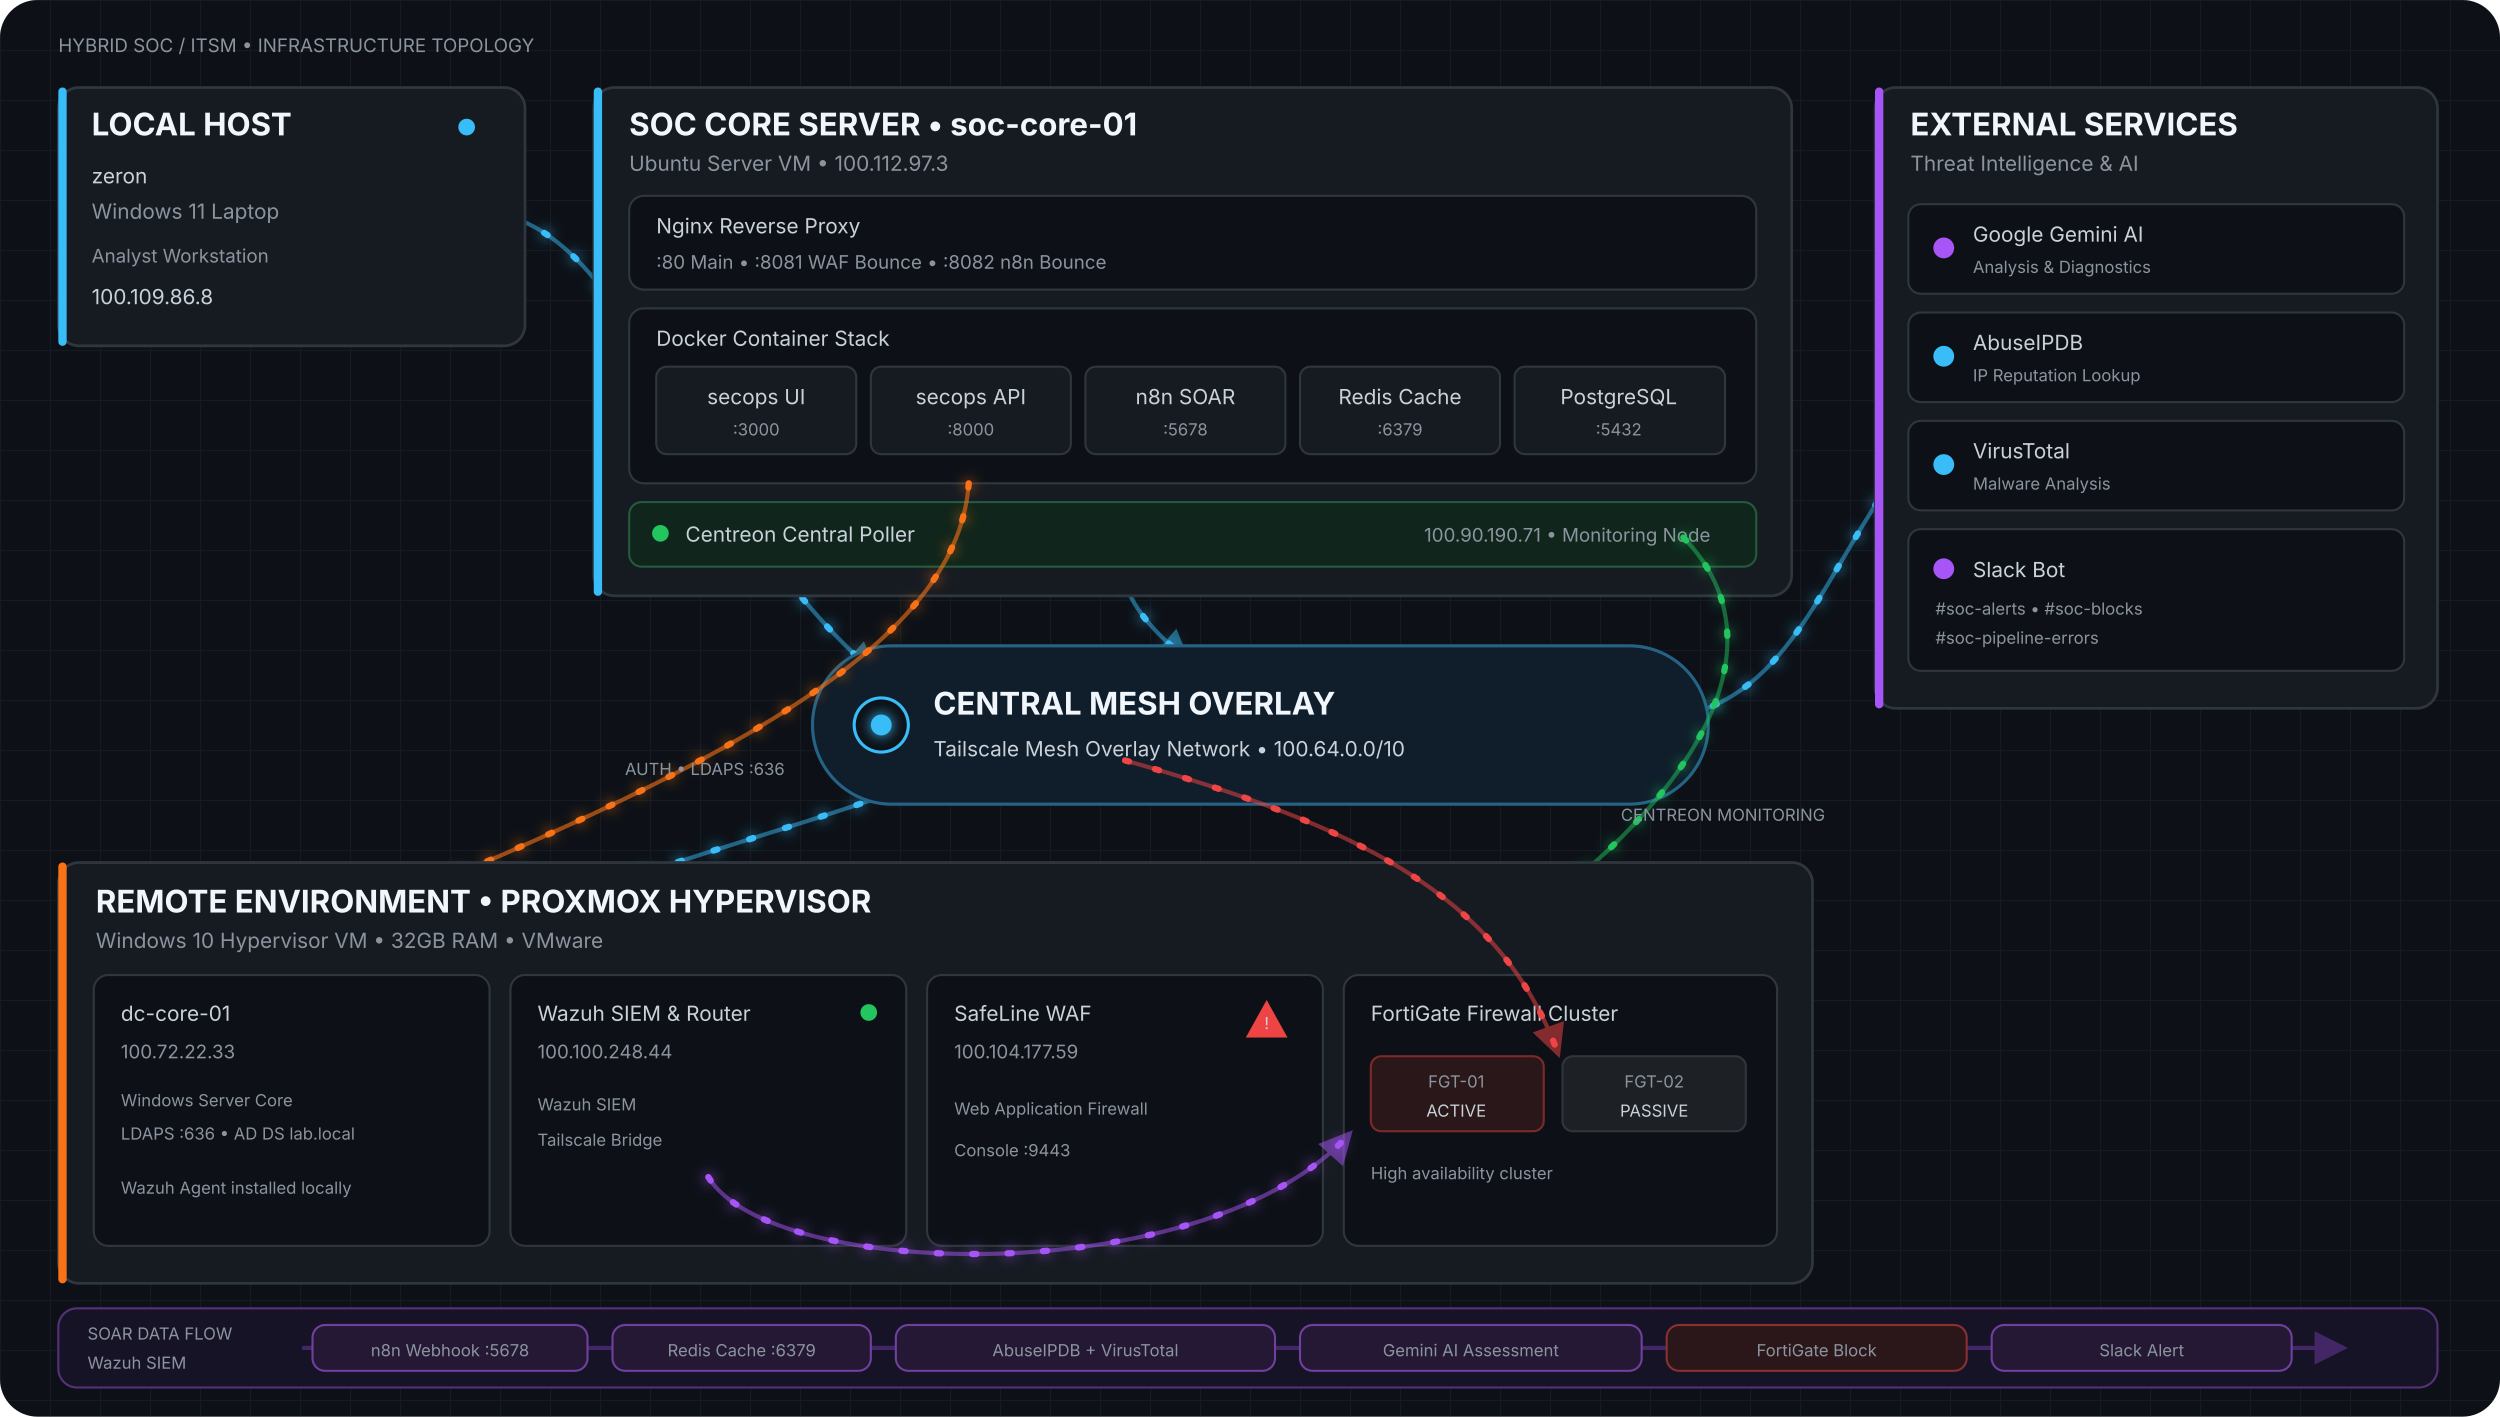
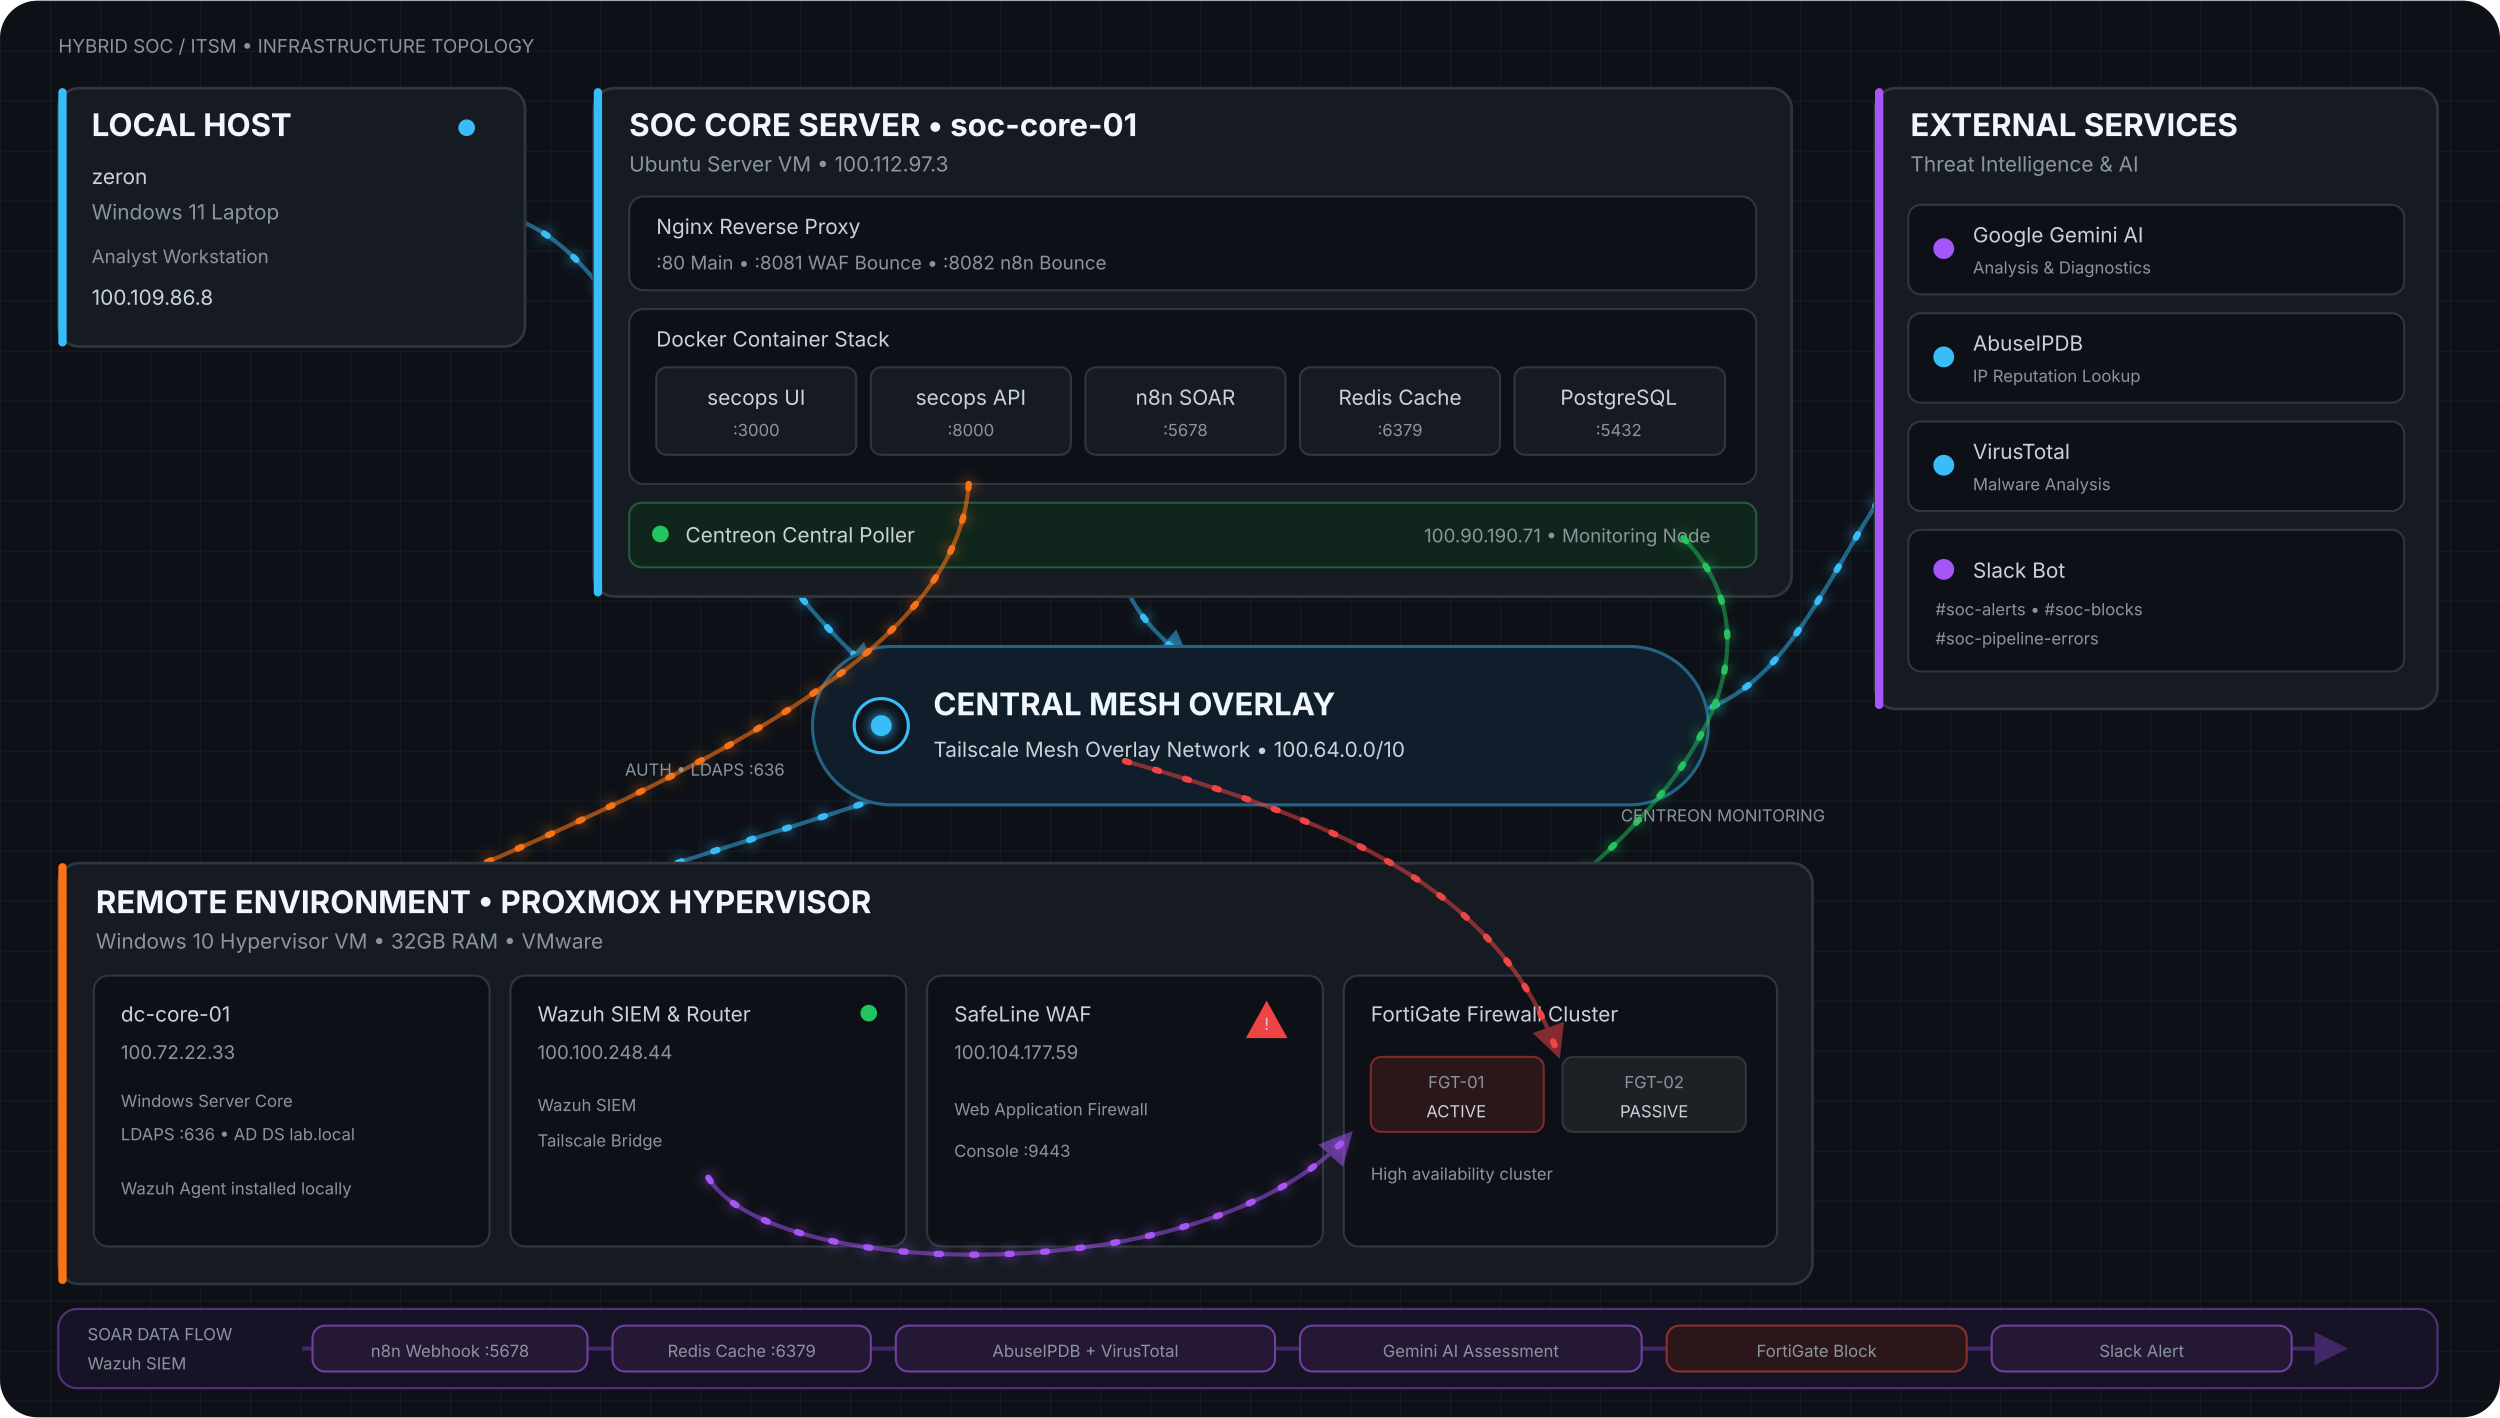
- <svg xmlns="http://www.w3.org/2000/svg" viewBox="0 0 1200 680" width="100%" height="auto" preserveAspectRatio="xMidYMid meet" style="width: 100% !important; max-width: 100% !important; height: auto !important; display: block;" role="img" aria-labelledby="title description">
+ <svg xmlns="http://www.w3.org/2000/svg" viewBox="0 0 1200 680" width="1920" height="1089" preserveAspectRatio="xMidYMid meet" role="img" aria-labelledby="title description">
  <defs>
    <pattern id="grid" width="24" height="24" patternUnits="userSpaceOnUse">
      <path d="M24 0H0V24" fill="none" stroke="#30363d" stroke-opacity=".28" stroke-width="1" />
    </pattern>
    <filter id="glow-blue" x="-100%" y="-100%" width="300%" height="300%">
      <feGaussianBlur stdDeviation="3" result="blur" />
      <feMerge>
        <feMergeNode in="blur" />
        <feMergeNode in="SourceGraphic" />
      </feMerge>
    </filter>
    <filter id="glow-purple" x="-100%" y="-100%" width="300%" height="300%">
      <feGaussianBlur stdDeviation="3" result="blur" />
      <feMerge>
        <feMergeNode in="blur" />
        <feMergeNode in="SourceGraphic" />
      </feMerge>
    </filter>
    <filter id="glow-orange" x="-100%" y="-100%" width="300%" height="300%">
      <feGaussianBlur stdDeviation="3" result="blur" />
      <feMerge>
        <feMergeNode in="blur" />
        <feMergeNode in="SourceGraphic" />
      </feMerge>
    </filter>
    <filter id="glow-green" x="-100%" y="-100%" width="300%" height="300%">
      <feGaussianBlur stdDeviation="3" result="blur" />
      <feMerge>
        <feMergeNode in="blur" />
        <feMergeNode in="SourceGraphic" />
      </feMerge>
    </filter>
    <filter id="glow-red" x="-100%" y="-100%" width="300%" height="300%">
      <feGaussianBlur stdDeviation="3" result="blur" />
      <feMerge>
        <feMergeNode in="SourceGraphic" />
      </feMerge>
    </filter>
    <marker id="arrow-blue" markerWidth="8" markerHeight="8" refX="7" refY="4" orient="auto">
      <path d="M0 0L8 4L0 8Z" fill="#38bdf8" />
    </marker>
    <marker id="arrow-purple" markerWidth="8" markerHeight="8" refX="7" refY="4" orient="auto">
      <path d="M0 0L8 4L0 8Z" fill="#a855f7" />
    </marker>
    <marker id="arrow-orange" markerWidth="8" markerHeight="8" refX="7" refY="4" orient="auto">
      <path d="M0 0L8 4L0 8Z" fill="#f97316" />
    </marker>
    <marker id="arrow-green" markerWidth="8" markerHeight="8" refX="7" refY="4" orient="auto">
      <path d="M0 0L8 4L0 8Z" fill="#22c55e" />
    </marker>
    <marker id="arrow-red" markerWidth="8" markerHeight="8" refX="7" refY="4" orient="auto">
      <path d="M0 0L8 4L0 8Z" fill="#ef4444" />
    </marker>
    <style>
      text { font-family: Inter, "Segoe UI", Arial, sans-serif; fill: #c9d1d9; }
      .title { fill: #f0f6fc; font-size: 15px; font-weight: 700; }
      .subtitle { fill: #8b949e; font-size: 10px; }
      .label { fill: #c9d1d9; font-size: 10px; }
      .small { fill: #8b949e; font-size: 9px; }
      .tiny { fill: #8b949e; font-size: 8px; }
      .panel { fill: #161b22; stroke: #30363d; stroke-width: 1.3; }
      .inner { fill: #0d1117; stroke: #30363d; stroke-width: 1; }
      .flow-blue { fill: none; stroke: #38bdf8; stroke-width: 2; }
      .flow-purple { fill: none; stroke: #a855f7; stroke-width: 2; }
      .flow-orange { fill: none; stroke: #f97316; stroke-width: 2; }
      .flow-green { fill: none; stroke: #22c55e; stroke-width: 2; }
      .flow-red { fill: none; stroke: #ef4444; stroke-width: 2; }
      .packet-blue { fill: none; stroke: #38bdf8; stroke-width: 3; stroke-dasharray: 2 16; stroke-linecap: round; filter: url(#glow-blue); animation: travel 2.8s linear infinite; }
      .packet-purple { fill: none; stroke: #a855f7; stroke-width: 3; stroke-dasharray: 2 15; stroke-linecap: round; filter: url(#glow-purple); animation: travel 2.2s linear infinite; }
      .packet-orange { fill: none; stroke: #f97316; stroke-width: 3; stroke-dasharray: 2 14; stroke-linecap: round; filter: url(#glow-orange); animation: travel 2.5s linear infinite; }
      .packet-green { fill: none; stroke: #22c55e; stroke-width: 3; stroke-dasharray: 2 15; stroke-linecap: round; filter: url(#glow-green); animation: travel 3.2s linear infinite; }
      .packet-red { fill: none; stroke: #ef4444; stroke-width: 3; stroke-dasharray: 2 13; stroke-linecap: round; filter: url(#glow-red); animation: travel 1.8s linear infinite; }
      .status { fill: #22c55e; animation: pulse 1.8s ease-in-out infinite; }
      .blue { fill: #38bdf8; }
      .purple { fill: #a855f7; }
      .orange { fill: #f97316; }
      .green { fill: #22c55e; }
      .red { fill: #ef4444; }
      @keyframes travel { to { stroke-dashoffset: -72; } }
      @keyframes pulse { 50% { opacity: .45; } }
      @media (prefers-reduced-motion: reduce) {
        .packet-blue, .packet-purple, .packet-orange, .packet-green, .packet-red, .status {
          animation: none;
        }
      }
    </style>
  </defs>
  <rect width="1200" height="680" rx="18" fill="#0d1117" />
  <rect width="1200" height="680" rx="18" fill="url(#grid)" />
  <text x="28" y="25" class="small">HYBRID SOC / ITSM • INFRASTRUCTURE TOPOLOGY</text>
  <path d="M245 104C310 125 330 245 420 323" class="flow-blue" opacity=".48" marker-end="url(#arrow-blue)" />
  <path d="M540 280C545 294 555 304 570 317" class="flow-blue" opacity=".48" marker-end="url(#arrow-blue)" />
  <path d="M430 380C370 401 310 416 245 443" class="flow-blue" opacity=".48" marker-end="url(#arrow-blue)" />
  <path d="M805 344C860 334 875 275 914 222" class="flow-blue" opacity=".48" marker-end="url(#arrow-blue)" />
  <path d="M245 104C310 125 330 245 420 323" class="packet-blue" />
  <path d="M540 280C545 294 555 304 570 317" class="packet-blue" />
  <path d="M430 380C370 401 310 416 245 443" class="packet-blue" />
  <path d="M805 344C860 334 875 275 914 222" class="packet-blue" />
  <g>
    <rect x="28" y="42" width="224" height="124" rx="10" class="panel" />
    <rect x="28" y="42" width="4" height="124" rx="2" fill="#38bdf8" />
    <text x="44" y="65" class="title">LOCAL HOST</text>
    <text x="44" y="88" class="label">zeron</text>
    <text x="44" y="105" class="subtitle">Windows 11 Laptop</text>
    <text x="44" y="126" class="small">Analyst Workstation</text>
    <text x="44" y="146" class="label" fill="#38bdf8">100.109.86.8</text>
    <circle cx="224" cy="61" r="4" fill="#38bdf8" />
  </g>
  <g>
    <rect x="285" y="42" width="575" height="244" rx="10" class="panel" />
    <rect x="285" y="42" width="4" height="244" rx="2" fill="#38bdf8" />
    <text x="302" y="65" class="title">SOC CORE SERVER • soc-core-01</text>
    <text x="302" y="82" class="subtitle">Ubuntu Server VM • 100.112.97.3</text>
    <rect x="302" y="94" width="541" height="45" rx="7" class="inner" />
    <text x="315" y="112" class="label">Nginx Reverse Proxy</text>
    <text x="315" y="129" class="small">:80 Main  •  :8081 WAF Bounce  •  :8082 n8n Bounce</text>
    <rect x="302" y="148" width="541" height="84" rx="7" class="inner" />
    <text x="315" y="166" class="label">Docker Container Stack</text>
    <rect x="315" y="176" width="96" height="42" rx="5" fill="#161b22" stroke="#30363d" />
    <rect x="418" y="176" width="96" height="42" rx="5" fill="#161b22" stroke="#30363d" />
    <rect x="521" y="176" width="96" height="42" rx="5" fill="#161b22" stroke="#30363d" />
    <rect x="624" y="176" width="96" height="42" rx="5" fill="#161b22" stroke="#30363d" />
    <rect x="727" y="176" width="101" height="42" rx="5" fill="#161b22" stroke="#30363d" />
    <text x="363" y="194" text-anchor="middle" class="label">secops UI</text>
    <text x="363" y="209" text-anchor="middle" class="tiny">:3000</text>
    <text x="466" y="194" text-anchor="middle" class="label">secops API</text>
    <text x="466" y="209" text-anchor="middle" class="tiny">:8000</text>
    <text x="569" y="194" text-anchor="middle" class="label">n8n SOAR</text>
    <text x="569" y="209" text-anchor="middle" class="tiny">:5678</text>
    <text x="672" y="194" text-anchor="middle" class="label">Redis Cache</text>
    <text x="672" y="209" text-anchor="middle" class="tiny">:6379</text>
    <text x="777" y="194" text-anchor="middle" class="label">PostgreSQL</text>
    <text x="777" y="209" text-anchor="middle" class="tiny">:5432</text>
    <rect x="302" y="241" width="541" height="31" rx="6" fill="#10251b" stroke="#245b3c" />
    <circle cx="317" cy="256" r="4" class="status" />
    <text x="329" y="260" class="label">Centreon Central Poller</text>
    <text x="821" y="260" text-anchor="end" class="small">100.90.190.71 • Monitoring Node</text>
  </g>
  <g>
    <rect x="900" y="42" width="270" height="298" rx="10" class="panel" />
    <rect x="900" y="42" width="4" height="298" rx="2" fill="#a855f7" />
    <text x="917" y="65" class="title">EXTERNAL SERVICES</text>
    <text x="917" y="82" class="subtitle">Threat Intelligence &amp; AI</text>
    <rect x="916" y="98" width="238" height="43" rx="6" class="inner" />
    <circle cx="933" cy="119" r="5" fill="#a855f7" />
    <text x="947" y="116" class="label">Google Gemini AI</text>
    <text x="947" y="131" class="tiny">Analysis &amp; Diagnostics</text>
    <rect x="916" y="150" width="238" height="43" rx="6" class="inner" />
    <circle cx="933" cy="171" r="5" fill="#38bdf8" />
    <text x="947" y="168" class="label">AbuseIPDB</text>
    <text x="947" y="183" class="tiny">IP Reputation Lookup</text>
    <rect x="916" y="202" width="238" height="43" rx="6" class="inner" />
    <circle cx="933" cy="223" r="5" fill="#38bdf8" />
    <text x="947" y="220" class="label">VirusTotal</text>
    <text x="947" y="235" class="tiny">Malware Analysis</text>
    <rect x="916" y="254" width="238" height="68" rx="6" class="inner" />
    <circle cx="933" cy="273" r="5" fill="#a855f7" />
    <text x="947" y="277" class="label">Slack Bot</text>
    <text x="929" y="295" class="tiny">#soc-alerts  •  #soc-blocks</text>
    <text x="929" y="309" class="tiny">#soc-pipeline-errors</text>
  </g>
  <g>
    <rect x="390" y="310" width="430" height="76" rx="38" fill="#101d2a" stroke="#256386" stroke-width="1.5" />
    <circle cx="423" cy="348" r="13" fill="#0d1117" stroke="#38bdf8" stroke-width="1.5" />
    <circle cx="423" cy="348" r="5" fill="#38bdf8" filter="url(#glow-blue)" />
    <text x="448" y="343" class="title">CENTRAL MESH OVERLAY</text>
    <text x="448" y="363" class="label">Tailscale Mesh Overlay Network • 100.64.0.0/10</text>
  </g>
  <path d="M465 232C460 304 365 361 175 438" class="flow-orange" opacity=".58" marker-end="url(#arrow-orange)" />
  <path d="M465 232C460 304 365 361 175 438" class="packet-orange" />
  <text x="300" y="372" class="tiny" fill="#f97316">AUTH • LDAPS :636</text>
  <path d="M808 258C861 312 808 390 720 449" class="flow-green" opacity=".48" marker-end="url(#arrow-green)" />
  <path d="M808 258C861 312 808 390 720 449" class="packet-green" />
  <text x="778" y="394" class="tiny" fill="#22c55e">CENTREON MONITORING</text>
  <g>
    <rect x="28" y="414" width="842" height="202" rx="10" class="panel" />
    <rect x="28" y="414" width="4" height="202" rx="2" fill="#f97316" />
    <text x="46" y="438" class="title">REMOTE ENVIRONMENT • PROXMOX HYPERVISOR</text>
    <text x="46" y="455" class="subtitle">Windows 10 Hypervisor VM • 32GB RAM • VMware</text>
    <rect x="45" y="468" width="190" height="130" rx="7" class="inner" />
    <text x="58" y="490" class="label">dc-core-01</text>
    <text x="58" y="508" class="small">100.72.22.33</text>
    <text x="58" y="531" class="tiny">Windows Server Core</text>
    <text x="58" y="547" class="tiny">LDAPS :636 • AD DS lab.local</text>
    <text x="58" y="573" class="tiny">Wazuh Agent installed locally</text>
    <rect x="245" y="468" width="190" height="130" rx="7" class="inner" />
    <text x="258" y="490" class="label">Wazuh SIEM &amp; Router</text>
    <text x="258" y="508" class="small">100.100.248.44</text>
    <text x="258" y="533" class="tiny">Wazuh SIEM</text>
    <text x="258" y="550" class="tiny">Tailscale Bridge</text>
    <circle cx="417" cy="486" r="4" class="status" />
    <rect x="445" y="468" width="190" height="130" rx="7" class="inner" />
    <text x="458" y="490" class="label">SafeLine WAF</text>
    <text x="458" y="508" class="small">100.104.177.59</text>
    <text x="458" y="535" class="tiny">Web Application Firewall</text>
    <text x="458" y="555" class="tiny">Console :9443</text>
    <path d="M608 480l10 18h-20z" fill="#ef4444" />
    <text x="608" y="494" text-anchor="middle" font-size="8" fill="#0d1117">!</text>
    <rect x="645" y="468" width="208" height="130" rx="7" class="inner" />
    <text x="658" y="490" class="label">FortiGate Firewall Cluster</text>
    <rect x="658" y="507" width="83" height="36" rx="5" fill="#2a1719" stroke="#7f2929" />
    <rect x="750" y="507" width="88" height="36" rx="5" fill="#1d2025" stroke="#30363d" />
    <text x="699" y="522" text-anchor="middle" class="tiny">FGT-01</text>
    <text x="699" y="536" text-anchor="middle" font-size="8" fill="#ef4444">ACTIVE</text>
    <text x="794" y="522" text-anchor="middle" class="tiny">FGT-02</text>
    <text x="794" y="536" text-anchor="middle" font-size="8" fill="#8b949e">PASSIVE</text>
    <text x="658" y="566" class="tiny">High availability cluster</text>
  </g>
  <path d="M340 565C370 615 580 620 648 544" class="flow-purple" opacity=".5" marker-end="url(#arrow-purple)" />
  <path d="M340 565C370 615 580 620 648 544" class="packet-purple" />
  <path d="M540 365C650 396 720 429 748 506" class="flow-red" opacity=".52" marker-end="url(#arrow-red)" />
  <path d="M540 365C650 396 720 429 748 506" class="packet-red" />
  <g>
    <rect x="28" y="628" width="1142" height="38" rx="9" fill="#171326" stroke="#56317a" />
    <text x="42" y="643" class="tiny" fill="#a855f7">SOAR DATA FLOW</text>
    <text x="42" y="657" class="tiny">Wazuh SIEM</text>
    <path d="M145 647H1125" class="flow-purple" opacity=".3" marker-end="url(#arrow-purple)" />
    <path d="M145 647H1125" class="packet-purple" />
    <rect x="150" y="636" width="132" height="22" rx="6" fill="#241834" stroke="#7040a0" />
    <text x="216" y="651" text-anchor="middle" class="tiny">n8n Webhook :5678</text>
    <rect x="294" y="636" width="124" height="22" rx="6" fill="#241834" stroke="#7040a0" />
    <text x="356" y="651" text-anchor="middle" class="tiny">Redis Cache :6379</text>
    <rect x="430" y="636" width="182" height="22" rx="6" fill="#241834" stroke="#7040a0" />
    <text x="521" y="651" text-anchor="middle" class="tiny">AbuseIPDB + VirusTotal</text>
    <rect x="624" y="636" width="164" height="22" rx="6" fill="#241834" stroke="#7040a0" />
    <text x="706" y="651" text-anchor="middle" class="tiny">Gemini AI Assessment</text>
    <rect x="800" y="636" width="144" height="22" rx="6" fill="#2b1719" stroke="#8a3030" />
    <text x="872" y="651" text-anchor="middle" class="tiny">FortiGate Block</text>
    <rect x="956" y="636" width="144" height="22" rx="6" fill="#241834" stroke="#7040a0" />
    <text x="1028" y="651" text-anchor="middle" class="tiny">Slack Alert</text>
  </g>
</svg>
